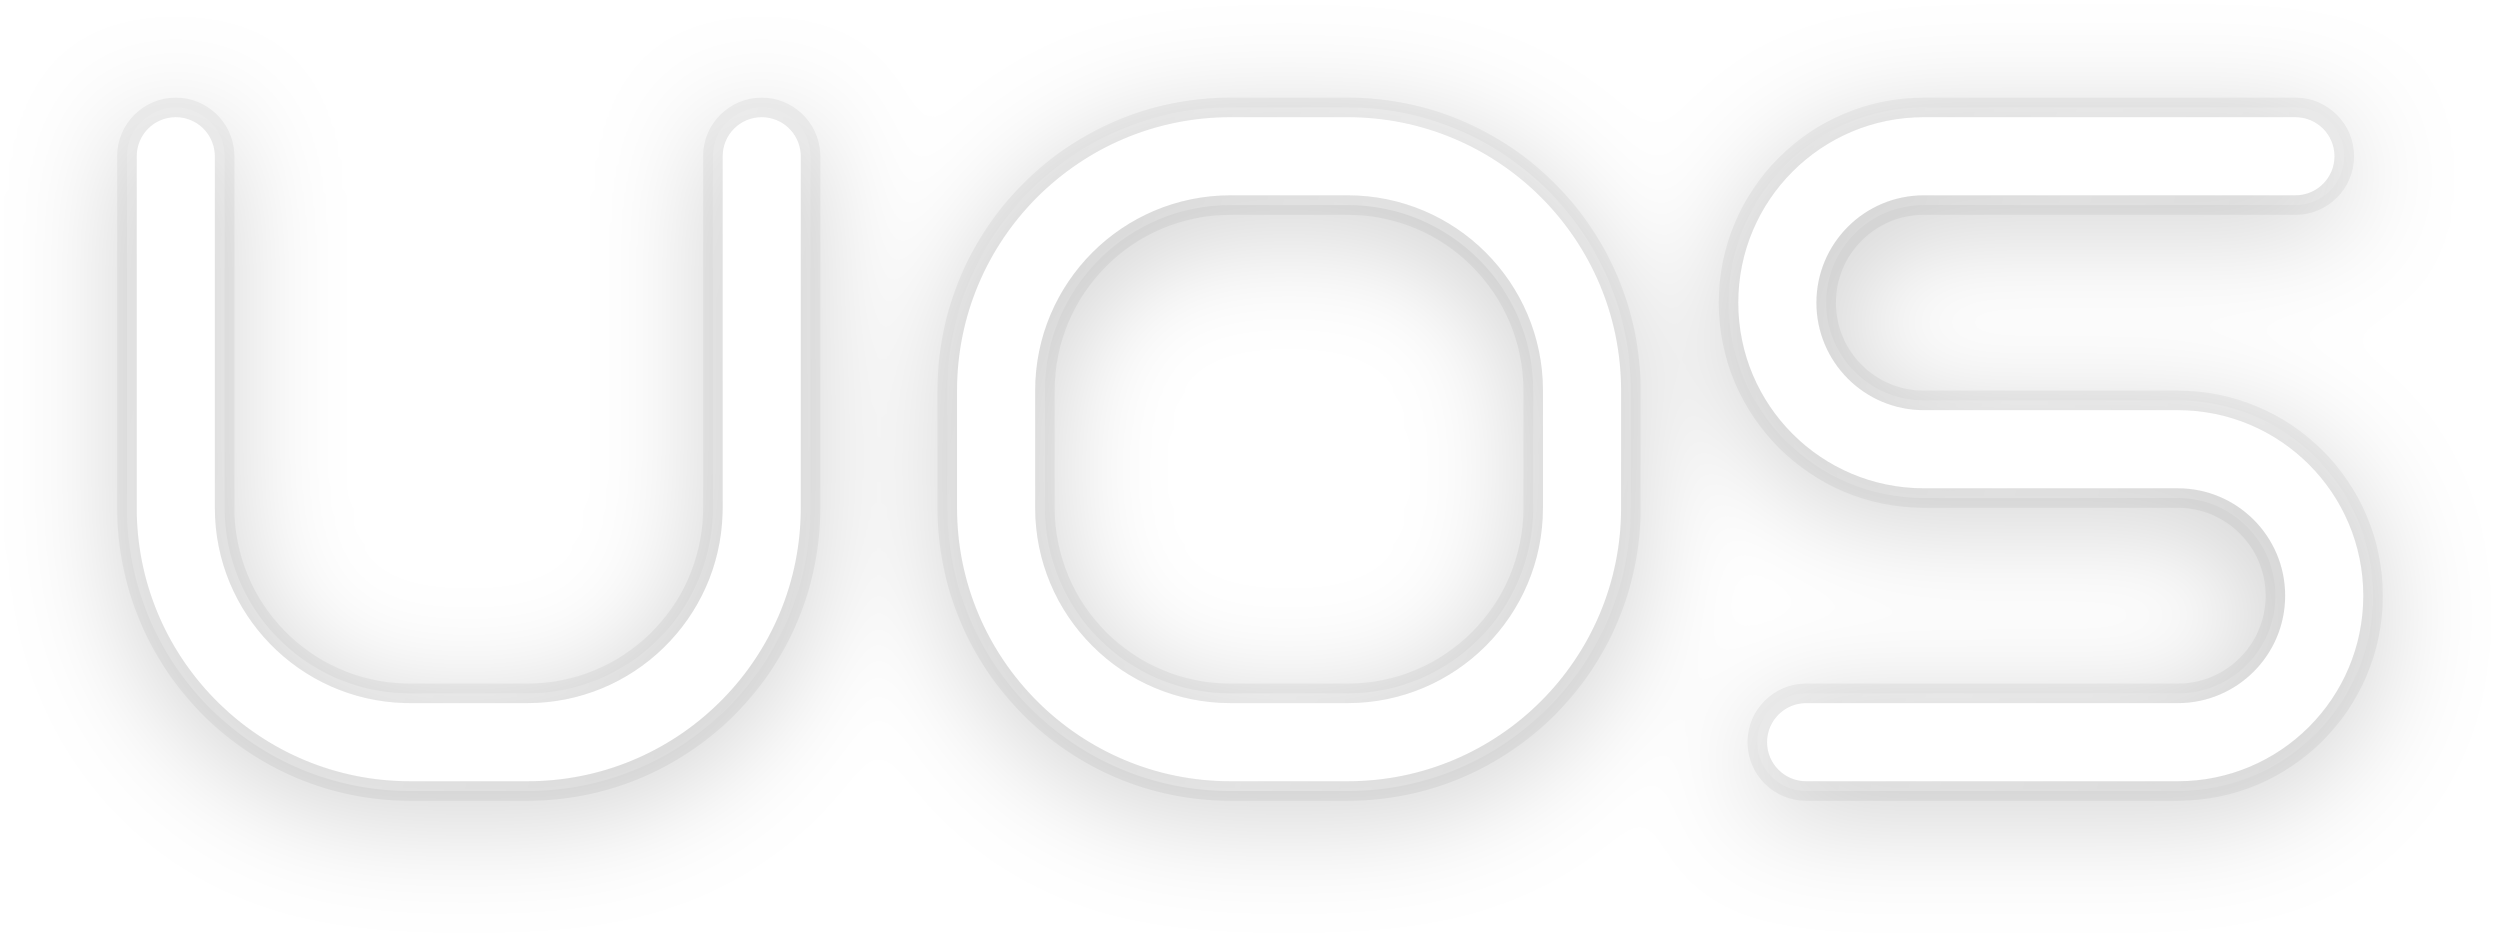
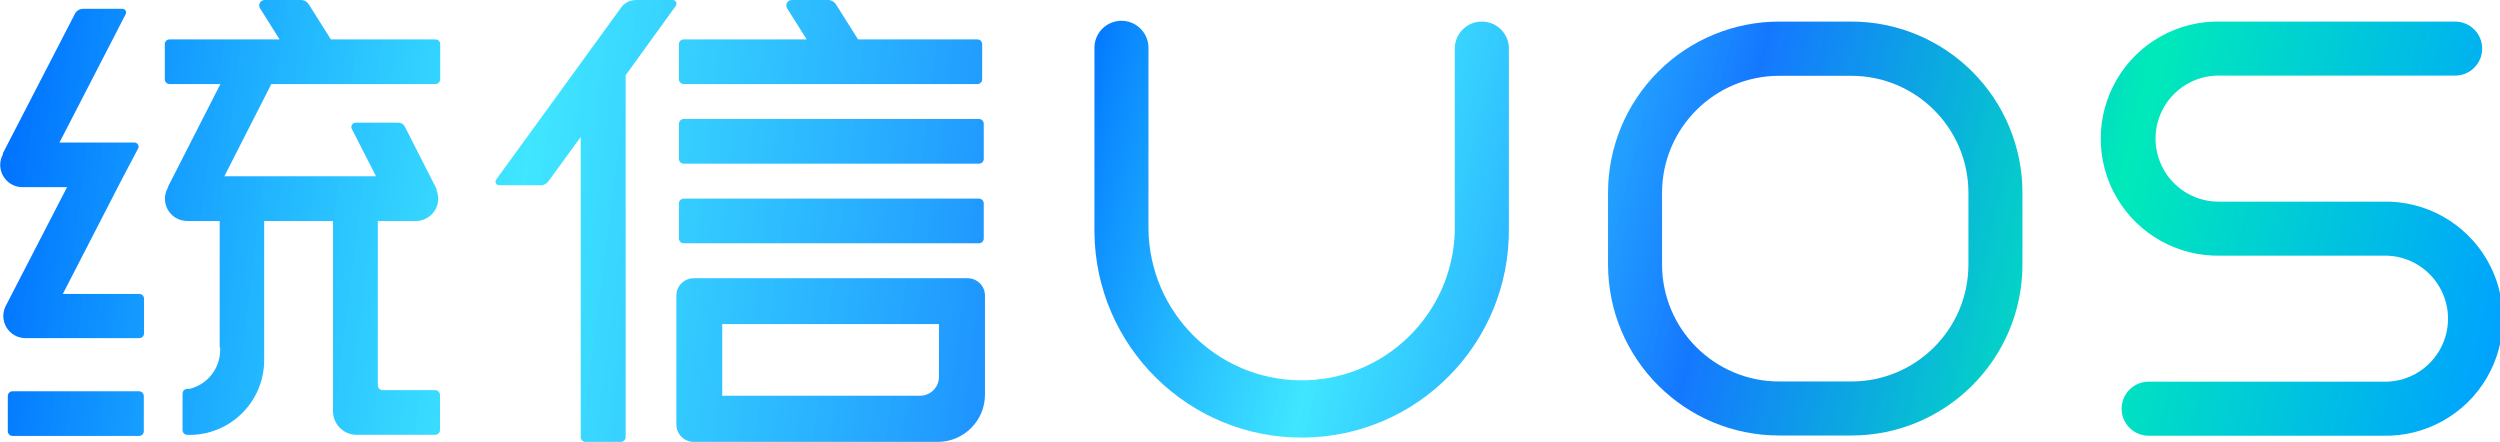
- <svg xmlns="http://www.w3.org/2000/svg" xmlns:xlink="http://www.w3.org/1999/xlink" width="128" height="48" viewBox="0 0 128 48">
+ <svg xmlns="http://www.w3.org/2000/svg" xmlns:xlink="http://www.w3.org/1999/xlink" id="图层_1" data-name="图层 1" width="123.09mm" height="21.75mm" viewBox="0 0 348.92 61.65">
  <defs>
-     <linearGradient id="uos_logo-c" x1="-1.235%" x2="100%" y1="45.552%" y2="53.418%">
-       <stop offset="0%" stop-color="#FFF" stop-opacity=".25" />
-       <stop offset="15.888%" stop-color="#FFF" stop-opacity=".35" />
-       <stop offset="35.103%" stop-color="#FFF" stop-opacity=".1" />
-       <stop offset="53.881%" stop-color="#FFF" stop-opacity=".4" />
-       <stop offset="70.967%" stop-color="#FFF" stop-opacity=".12" />
-       <stop offset="83.591%" stop-color="#FFF" stop-opacity=".3" />
-       <stop offset="100%" stop-color="#FFF" stop-opacity=".14" />
+     <style>
+       .cls-1 {
+         fill: url(#未命名的渐变_110);
+       }
+ 
+       .cls-2 {
+         fill: url(#未命名的渐变_110-2);
+       }
+ 
+       .cls-3 {
+         fill: url(#未命名的渐变_110-3);
+       }
+ 
+       .cls-4 {
+         fill: url(#未命名的渐变_112);
+       }
+ 
+       .cls-5 {
+         fill: url(#未命名的渐变_112-2);
+       }
+ 
+       .cls-6 {
+         fill: url(#未命名的渐变_112-3);
+       }
+ 
+       .cls-7 {
+         fill: url(#未命名的渐变_112-4);
+       }
+ 
+       .cls-8 {
+         fill: url(#未命名的渐变_112-5);
+       }
+ 
+       .cls-9 {
+         fill: url(#未命名的渐变_112-6);
+       }
+ 
+       .cls-10 {
+         fill: url(#未命名的渐变_112-7);
+       }
+ 
+       .cls-11 {
+         fill: url(#未命名的渐变_112-8);
+       }
+     </style>
+     <linearGradient id="未命名的渐变_110" data-name="未命名的渐变 110" x1="269.7" y1="410.66" x2="467.58" y2="459.06" gradientUnits="userSpaceOnUse">
+       <stop offset="0" stop-color="#0071ff" />
+       <stop offset="0.21" stop-color="#0df" stop-opacity="0.75" />
+       <stop offset="0.46" stop-color="#006cff" stop-opacity="0.92" />
+       <stop offset="0.72" stop-color="#00eab9" />
+       <stop offset="1" stop-color="#00a2ff" />
    </linearGradient>
-     <path id="uos_logo-b" d="M32,0 C33.054,0 33.918,0.816 33.995,1.851 L34,2 L34,20 C34,27.628 27.9,33.83 20.313,33.997 L20,34 L14,34 C6.372,34 0.17,27.9 0.003,20.313 L0,20 L0,2 C0,0.895 0.895,0 2,0 C3.054,0 3.918,0.816 3.995,1.851 L4,2 L4,20 C4,25.429 8.327,29.848 13.72,29.996 L14,30 L20,30 C25.429,30 29.848,25.673 29.996,20.28 L30,20 L30,2 C30,0.895 30.895,0 32,0 Z M62,0 C69.732,0 76,6.268 76,14 L76,20 C76,27.732 69.732,34 62,34 L56,34 C48.268,34 42,27.732 42,20 L42,14 C42,6.268 48.268,0 56,0 L62,0 Z M110.526,0 C111.631,0 112.526,0.895 112.526,2 C112.526,3.105 111.631,4 110.526,4 L110.526,4 L91.5,4 C88.462,4 86,6.462 86,9.5 C86,12.538 88.462,15 91.5,15 L91.5,15 L104.5,15 C109.747,15 114,19.253 114,24.5 C114,29.747 109.747,34 104.5,34 L104.5,34 L85.474,34 C84.369,34 83.474,33.105 83.474,32 C83.474,30.895 84.369,30 85.474,30 L85.474,30 L104.5,30 C107.538,30 110,27.538 110,24.5 C110,21.462 107.538,19 104.5,19 L104.5,19 L91.5,19 C86.253,19 82,14.747 82,9.5 C82,4.253 86.253,0 91.5,0 L91.5,0 Z M62,4 L56,4 C50.477,4 46,8.477 46,14 L46,20 C46,25.523 50.477,30 56,30 L62,30 C67.523,30 72,25.523 72,20 L72,14 C72,8.477 67.523,4 62,4 Z" />
-     <filter id="uos_logo-a" width="118.4%" height="161.8%" x="-9.2%" y="-27.9%" filterUnits="objectBoundingBox">
-       <feMorphology in="SourceAlpha" operator="dilate" radius="1" result="shadowSpreadOuter1" />
-       <feOffset dy="1" in="shadowSpreadOuter1" result="shadowOffsetOuter1" />
-       <feGaussianBlur in="shadowOffsetOuter1" result="shadowBlurOuter1" stdDeviation="3" />
-       <feComposite in="shadowBlurOuter1" in2="SourceAlpha" operator="out" result="shadowBlurOuter1" />
-       <feColorMatrix in="shadowBlurOuter1" values="0 0 0 0 0   0 0 0 0 0   0 0 0 0 0  0 0 0 0.2 0" />
-     </filter>
+     <linearGradient id="未命名的渐变_110-2" x1="276.95" y1="381" x2="474.83" y2="429.4" xlink:href="#未命名的渐变_110" />
+     <linearGradient id="未命名的渐变_110-3" x1="273.12" y1="396.67" x2="471" y2="445.07" xlink:href="#未命名的渐变_110" />
+     <linearGradient id="未命名的渐变_112" data-name="未命名的渐变 112" x1="1.82" y1="5.17" x2="347.49" y2="49.22" gradientUnits="userSpaceOnUse">
+       <stop offset="0" stop-color="#0071ff" />
+       <stop offset="0.21" stop-color="#0df" stop-opacity="0.75" />
+       <stop offset="0.46" stop-color="#006cff" stop-opacity="0.92" />
+       <stop offset="0.72" stop-color="#00fca7" />
+       <stop offset="1" stop-color="#00a2ff" />
+     </linearGradient>
+     <linearGradient id="未命名的渐变_112-2" x1="126.72" y1="382.94" x2="472.39" y2="426.99" xlink:href="#未命名的渐变_112" />
+     <linearGradient id="未命名的渐变_112-3" x1="123.31" y1="409.7" x2="468.98" y2="453.76" xlink:href="#未命名的渐变_112" />
+     <linearGradient id="未命名的渐变_112-4" x1="0.42" y1="16.1" x2="346.09" y2="60.16" xlink:href="#未命名的渐变_112" />
+     <linearGradient id="未命名的渐变_112-5" x1="121.32" y1="425.3" x2="467" y2="469.35" xlink:href="#未命名的渐变_112" />
+     <linearGradient id="未命名的渐变_112-6" x1="-4.64" y1="55.79" x2="341.04" y2="99.84" xlink:href="#未命名的渐变_112" />
+     <linearGradient id="未命名的渐变_112-7" x1="122.89" y1="412.99" x2="468.56" y2="457.04" xlink:href="#未命名的渐变_112" />
+     <linearGradient id="未命名的渐变_112-8" x1="122.51" y1="415.99" x2="468.18" y2="460.04" xlink:href="#未命名的渐变_112" />
  </defs>
-   <g fill="none" transform="translate(7 6)">
-     <use fill="#000" filter="url(#uos_logo-a)" xlink:href="#uos_logo-b" />
-     <path fill="url(#uos_logo-c)" fill-rule="evenodd" stroke="#000" stroke-opacity=".05" d="M32,-0.5 C33.311,-0.5 34.397,0.513 34.494,1.832 L34.5,2 L34.5,20 C34.5,27.888 28.195,34.324 20.318,34.497 L20,34.5 L14,34.5 C6.112,34.5 -0.324,28.195 -0.497,20.318 L-0.5,20 L-0.5,2 C-0.5,0.619 0.619,-0.5 2,-0.5 C3.311,-0.5 4.397,0.513 4.494,1.832 L4.5,2 L4.5,20 C4.5,25.148 8.6,29.355 13.727,29.496 L14,29.5 L20,29.5 C25.148,29.5 29.355,25.4 29.496,20.273 L29.5,20 L29.5,2 C29.5,0.619 30.619,-0.5 32,-0.5 Z M62,-0.5 C70.008,-0.5 76.5,5.992 76.5,14 L76.5,20 C76.5,28.008 70.008,34.5 62,34.5 L56,34.5 C47.992,34.5 41.5,28.008 41.5,20 L41.5,14 C41.5,5.992 47.992,-0.5 56,-0.5 L62,-0.5 Z M110.526,-0.5 C111.907,-0.5 113.026,0.619 113.026,2 C113.026,3.381 111.907,4.5 110.526,4.5 L91.5,4.5 C88.739,4.5 86.5,6.739 86.5,9.5 C86.5,12.261 88.739,14.5 91.5,14.5 L104.5,14.5 C110.023,14.5 114.5,18.977 114.5,24.5 C114.5,30.023 110.023,34.5 104.5,34.5 L85.474,34.5 C84.093,34.5 82.974,33.381 82.974,32 C82.974,30.619 84.093,29.5 85.474,29.5 L104.5,29.5 C107.261,29.5 109.5,27.261 109.5,24.5 C109.5,21.739 107.261,19.5 104.5,19.5 L91.5,19.5 C85.977,19.5 81.5,15.023 81.5,9.5 C81.5,3.977 85.977,-0.5 91.5,-0.5 L110.526,-0.5 Z M62,4.5 L56,4.5 C50.753,4.5 46.5,8.753 46.5,14 L46.5,20 C46.5,25.247 50.753,29.5 56,29.5 L62,29.5 C67.247,29.5 71.5,25.247 71.5,20 L71.5,14 C71.5,8.753 67.247,4.5 62,4.5 Z" />
+   <g>
+     <g>
+       <path class="cls-1" d="M330.16,393.1a3.77,3.77,0,0,1,3.77,3.55V422a28.92,28.92,0,0,1-57.84.48V396.87a3.77,3.77,0,0,1,7.54-.22V422a21.38,21.38,0,0,0,42.75.41V396.87A3.77,3.77,0,0,1,330.16,393.1Z" transform="translate(-123.34 -390.09)" />
+       <path class="cls-2" d="M466,393.1a3.77,3.77,0,0,1,0,7.54H433.28a8.8,8.8,0,1,0,0,17.59h22.63a16.34,16.34,0,1,1,0,32.67H423.22a3.77,3.77,0,1,1,0-7.54h32.69a8.8,8.8,0,1,0,0-17.59H433.28a16.34,16.34,0,1,1,0-32.67H466Z" transform="translate(-123.34 -390.09)" />
+       <path class="cls-3" d="M381.72,393.1H371.66A23.88,23.88,0,0,0,347.77,417V427a23.88,23.88,0,0,0,23.89,23.87h10.06A23.88,23.88,0,0,0,405.61,427V417A23.88,23.88,0,0,0,381.72,393.1ZM398.07,427a16.34,16.34,0,0,1-16.35,16.33H371.66A16.34,16.34,0,0,1,355.31,427V417a16.34,16.34,0,0,1,16.35-16.33h10.06A16.34,16.34,0,0,1,398.07,417Z" transform="translate(-123.34 -390.09)" />
+     </g>
+     <g>
+       <rect class="cls-4" x="94.76" y="16.61" width="42.54" height="6.23" rx="0.66" />
+       <path class="cls-5" d="M218.76,401.82h41a.66.66,0,0,0,.66-.66v-4.91a.65.65,0,0,0-.66-.66H243.1L240,390.68a1.28,1.28,0,0,0-1.08-.59h-5.07a.76.76,0,0,0-.65,1.17l2.73,4.33H218.76a.65.65,0,0,0-.66.66v4.91A.66.66,0,0,0,218.76,401.82Z" transform="translate(-123.34 -390.09)" />
+       <path class="cls-6" d="M217.29,390.09h-5.2a2.54,2.54,0,0,0-2.06,1.05l-17.43,24a.5.5,0,0,0,.41.8h5.85a1.27,1.27,0,0,0,1-.52l4.53-6.22v41.9a.66.66,0,0,0,.66.66H210a.66.66,0,0,0,.66-.66V400.59l7-9.69A.51.51,0,0,0,217.29,390.09Z" transform="translate(-123.34 -390.09)" />
+       <rect class="cls-7" x="94.76" y="27.72" width="42.54" height="6.23" rx="0.66" />
+       <path class="cls-8" d="M258.39,428.92H220.16a2.42,2.42,0,0,0-2.42,2.42v18a2.42,2.42,0,0,0,2.42,2.42h34.06a6.59,6.59,0,0,0,6.59-6.59V431.34A2.42,2.42,0,0,0,258.39,428.92Zm-4,13.76a2.64,2.64,0,0,1-2.64,2.64H224.14v-10h30.25Z" transform="translate(-123.34 -390.09)" />
+       <g>
+         <rect class="cls-9" x="1.09" y="54.61" width="18.98" height="6.23" rx="0.66" />
+         <path class="cls-10" d="M142.75,431.11H132.11l8.24-16,2.29-4.34a.58.58,0,0,0-.53-.79H131.64l9.24-17.91a.51.51,0,0,0-.45-.75h-5.5a1.28,1.28,0,0,0-1.13.69l-10.07,19.5a.9.9,0,0,0,0,.16,3,3,0,0,0-.36,1.43,3.11,3.11,0,0,0,3.11,3.11h6.22l-8.51,16.48v0a3.09,3.09,0,0,0,2.72,4.59h15.87a.66.66,0,0,0,.66-.66v-4.91A.67.67,0,0,0,142.75,431.11Z" transform="translate(-123.34 -390.09)" />
+         <path class="cls-11" d="M184.12,401.82a.67.67,0,0,0,.66-.66v-4.91a.66.66,0,0,0-.66-.66h-14.6l-3.09-4.91a1.26,1.26,0,0,0-1.07-.59h-5.07a.76.76,0,0,0-.65,1.17l2.72,4.33H147a.66.66,0,0,0-.66.66v4.91a.67.67,0,0,0,.66.66h7.1l-7.29,14.29s0,.07,0,.11a3.1,3.1,0,0,0,2.67,4.71H154v17.66h.07v.34a5.6,5.6,0,0,1-4.27,5.43h-.32a.66.66,0,0,0-.66.66v5.11a.66.66,0,0,0,.66.65h.63l.1,0a10.43,10.43,0,0,0,10-10.42v-1.75h0V420.93h9.61v26.56a3.29,3.29,0,0,0,3.12,3.28h11.15a.66.66,0,0,0,.66-.65v-4.92a.67.67,0,0,0-.66-.66h-7.36a.67.67,0,0,1-.66-.66V437.7h0V421.11c0-.07,0-.12,0-.18h5.31a3.12,3.12,0,0,0,3.12-3.12,3.07,3.07,0,0,0-.24-1.18.31.31,0,0,0,0-.19l-4.44-8.72a1,1,0,0,0-.91-.51H173a.61.61,0,0,0-.59.8l3.41,6.68H154.65l6.56-12.87Z" transform="translate(-123.34 -390.09)" />
+       </g>
+     </g>
  </g>
</svg>
